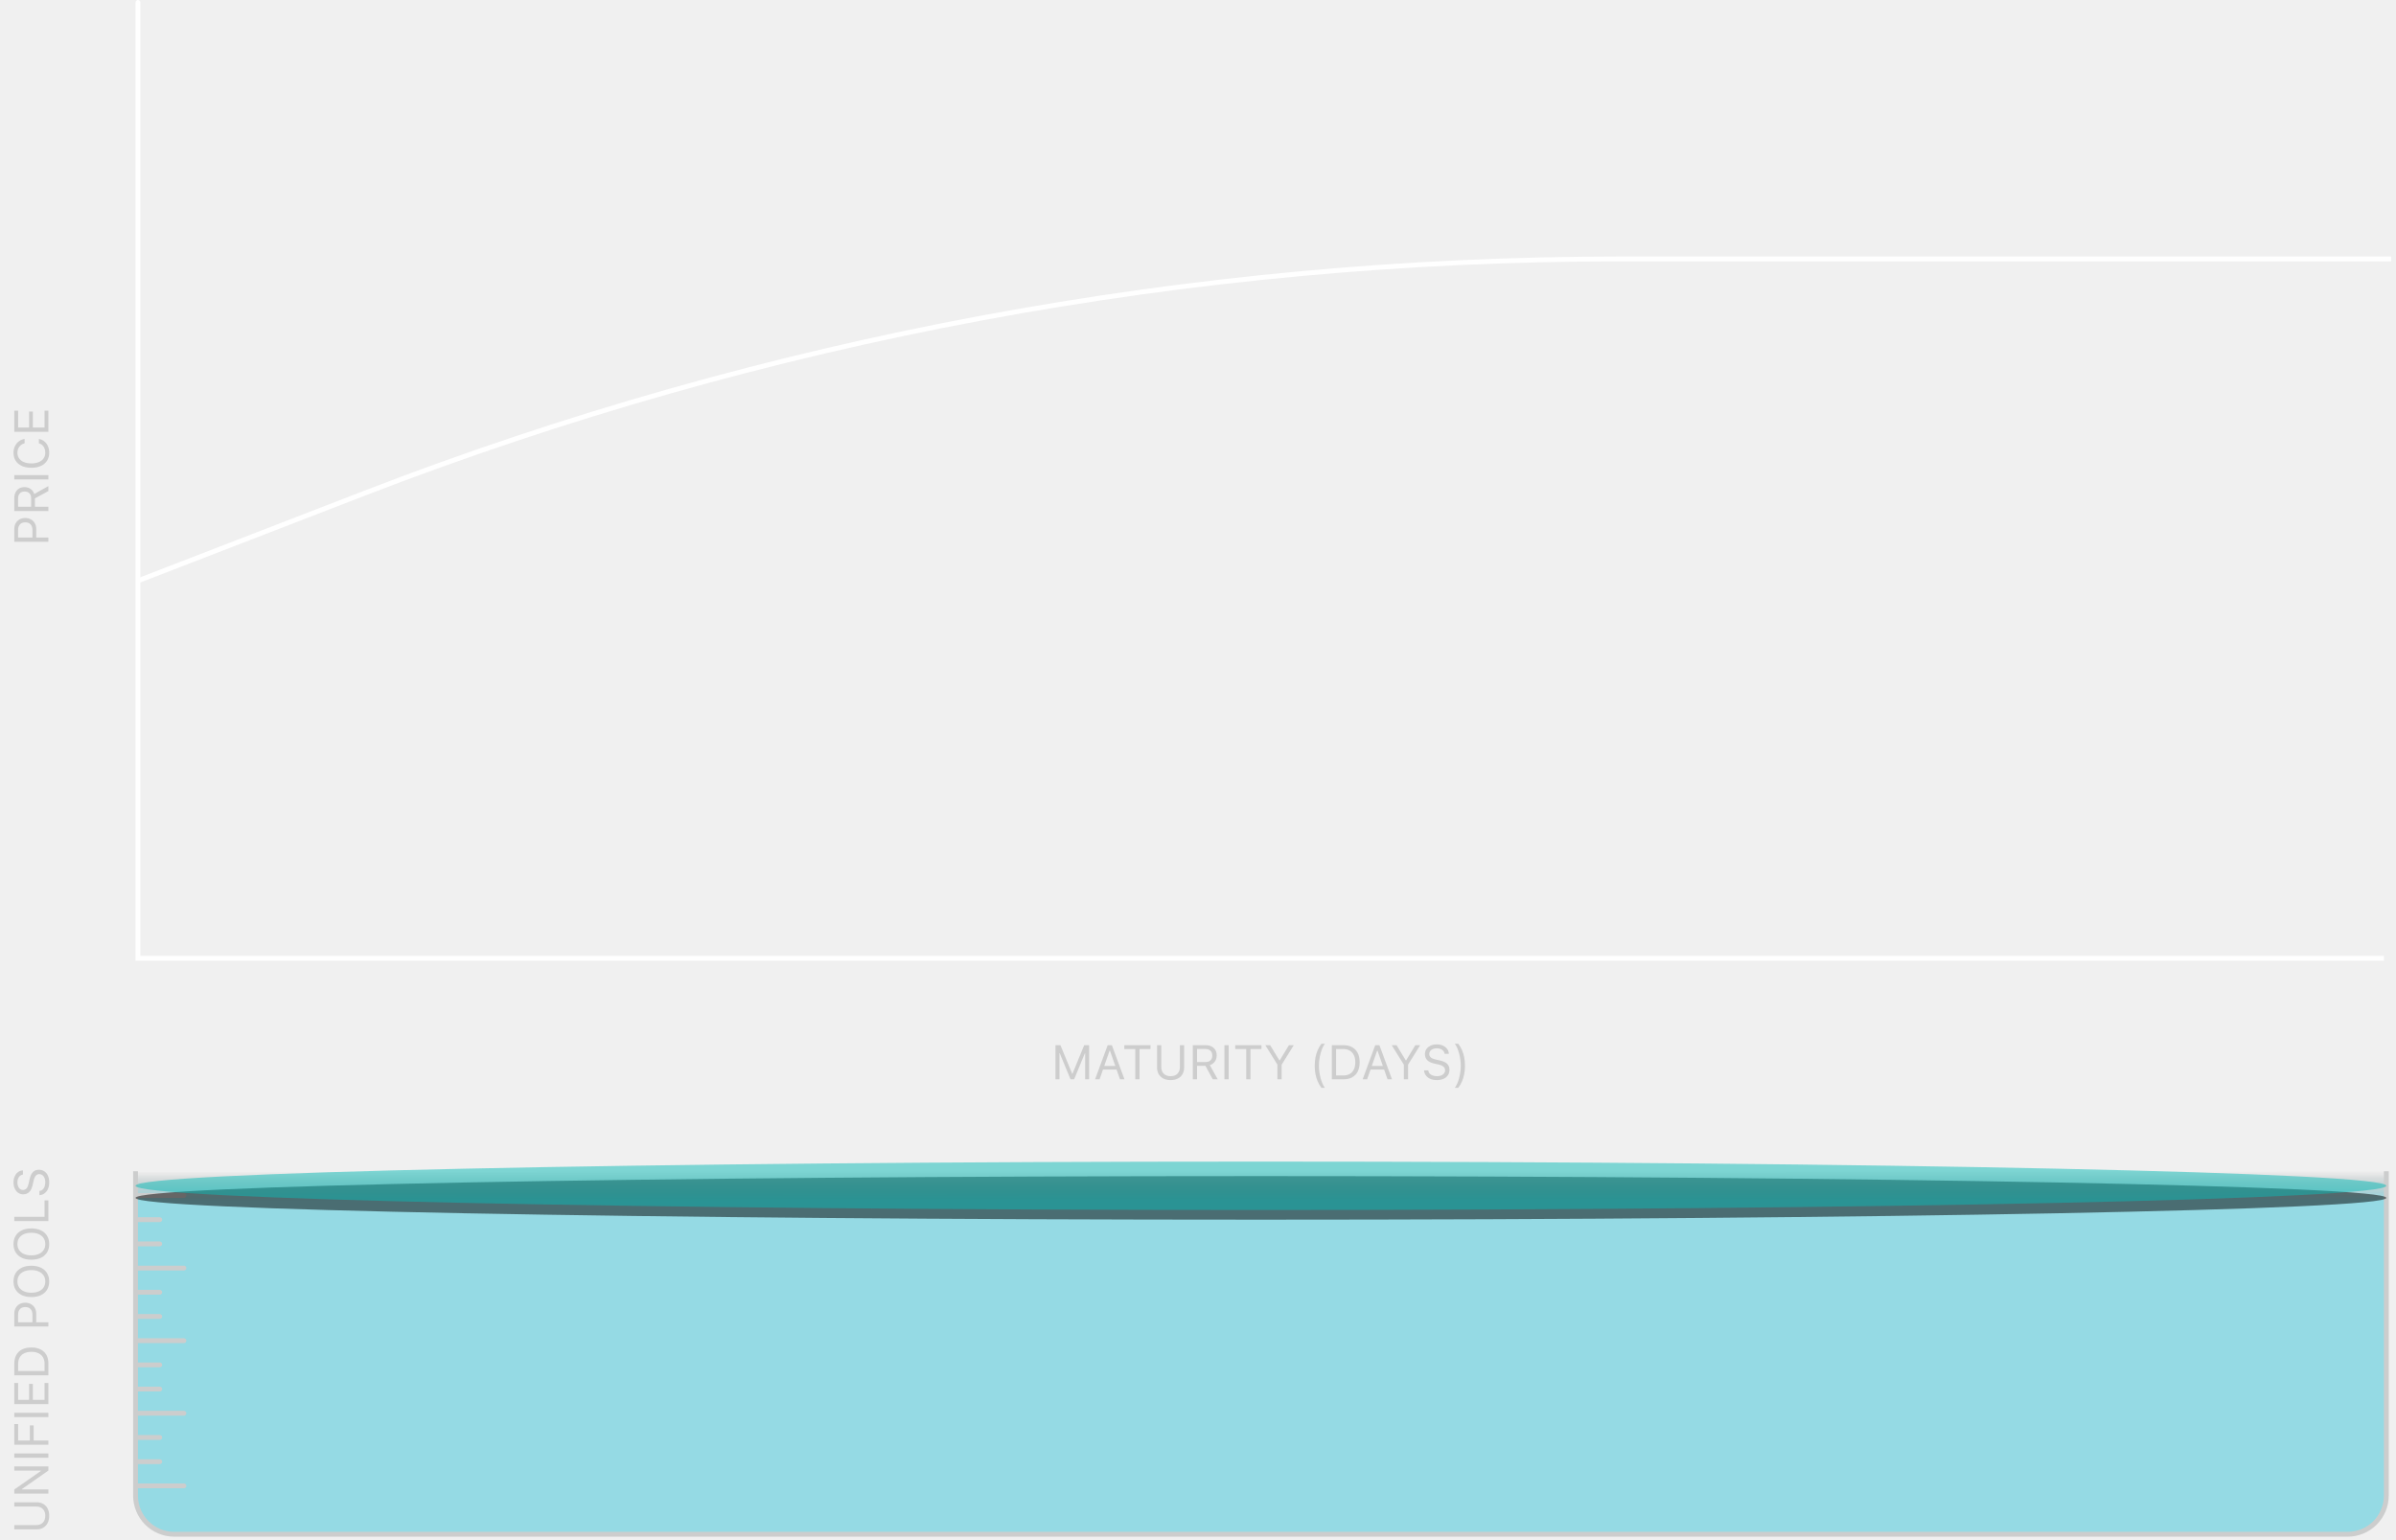
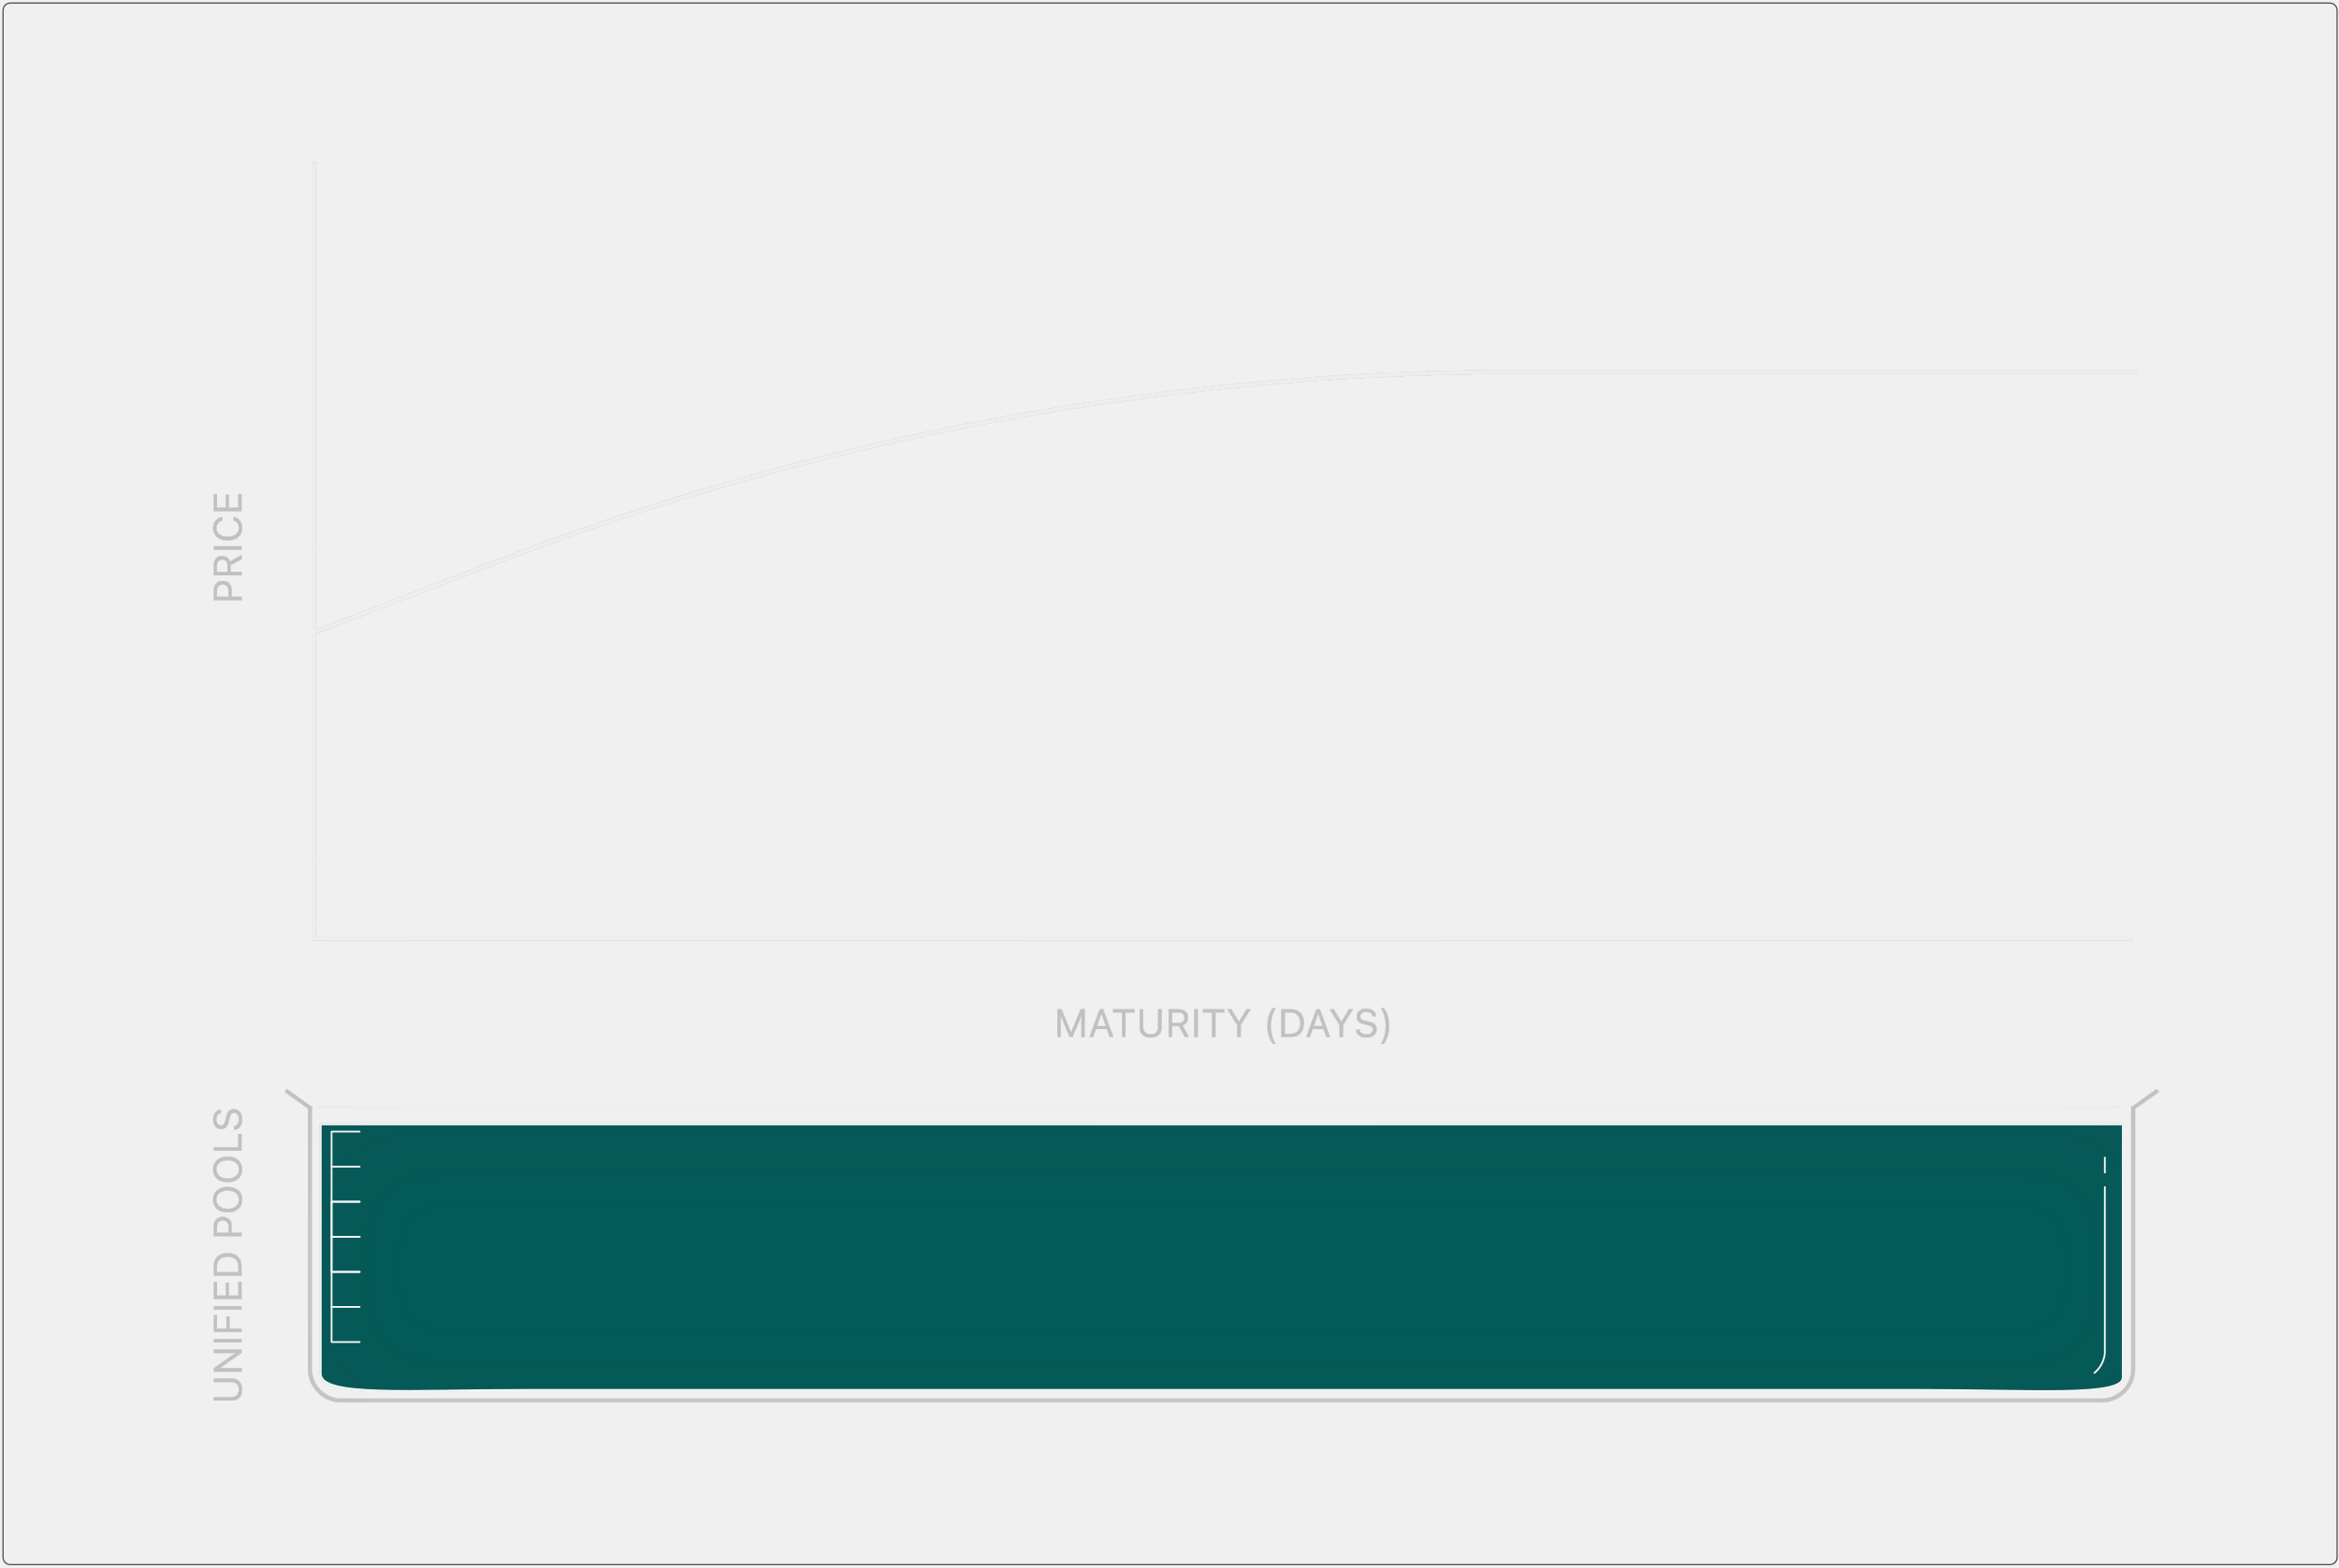
- <svg xmlns="http://www.w3.org/2000/svg" width="495" height="318" viewBox="0 0 495 318" fill="none">
-   <path fill-rule="evenodd" clip-rule="evenodd" d="M29 0.5C29 0.224 28.776 0 28.5 0C28.224 0 28 0.224 28 0.5V197.5V198.5H29H492H492.5V197.5H492H29V0.5Z" fill="white" />
-   <path d="M7.485 111.503H6.704V109.511C6.704 109.006 6.574 108.616 6.313 108.339C6.05 108.062 5.687 107.924 5.225 107.924H5.215C4.749 107.924 4.386 108.062 4.126 108.339C3.866 108.616 3.735 109.006 3.735 109.511V111.503H2.954L2.954 109.286C2.954 108.843 3.049 108.453 3.237 108.114C3.426 107.776 3.69 107.51 4.028 107.318C4.367 107.123 4.759 107.025 5.205 107.025H5.215C5.661 107.025 6.055 107.123 6.396 107.318C6.738 107.51 7.005 107.776 7.197 108.114C7.389 108.453 7.485 108.843 7.485 109.286V111.503ZM10 111.942H2.954V111.063H10V111.942ZM10 105.585H2.954V102.895C2.954 102.442 3.042 102.048 3.218 101.713C3.39 101.374 3.633 101.112 3.945 100.927C4.258 100.741 4.626 100.648 5.049 100.648H5.059C5.547 100.648 5.97 100.774 6.328 101.024C6.686 101.275 6.935 101.622 7.075 102.064L10 100.434V101.464L7.212 102.973C7.212 102.979 7.212 102.987 7.212 102.997C7.212 103.007 7.212 103.015 7.212 103.021V104.706H10V105.585ZM6.431 104.706V102.973C6.431 102.52 6.315 102.172 6.084 101.928C5.85 101.68 5.518 101.557 5.088 101.557H5.078C4.658 101.557 4.329 101.685 4.092 101.942C3.854 102.2 3.735 102.556 3.735 103.012V104.706H6.431ZM10 99.052H2.954V98.173H10L10 99.052ZM10.166 93.539C10.166 94.177 10.016 94.729 9.717 95.194C9.417 95.66 8.993 96.019 8.442 96.273C7.892 96.524 7.24 96.649 6.484 96.649H6.475C5.716 96.649 5.062 96.524 4.512 96.273C3.962 96.019 3.537 95.662 3.237 95.199C2.938 94.734 2.788 94.182 2.788 93.544C2.788 93.049 2.886 92.6 3.081 92.196C3.273 91.789 3.542 91.454 3.887 91.19C4.229 90.927 4.624 90.761 5.073 90.692L5.083 90.697L5.083 91.581L5.073 91.586C4.771 91.664 4.51 91.796 4.292 91.981C4.071 92.167 3.9 92.393 3.779 92.66C3.659 92.924 3.599 93.218 3.599 93.544C3.599 93.993 3.716 94.384 3.95 94.716C4.185 95.045 4.517 95.299 4.946 95.478C5.376 95.657 5.885 95.746 6.475 95.746H6.484C7.07 95.746 7.578 95.657 8.008 95.478C8.438 95.299 8.77 95.045 9.004 94.716C9.238 94.384 9.355 93.992 9.355 93.539C9.355 93.21 9.303 92.912 9.199 92.645C9.092 92.379 8.94 92.154 8.745 91.972C8.547 91.789 8.312 91.662 8.042 91.591L8.032 91.581V90.692H8.042C8.472 90.77 8.846 90.94 9.165 91.2C9.481 91.461 9.727 91.791 9.902 92.191C10.078 92.588 10.166 93.038 10.166 93.539ZM10 89.218H2.954L2.954 84.853H3.745L3.745 88.339H6.006V85.033H6.787V88.339H9.209V84.853H10V89.218Z" fill="#CDCDCD" />
-   <path d="M218.063 223V215.954H219.084L221.496 221.833H221.574L223.986 215.954H225.007V223H224.187V217.619H223.757L224.743 216.149L221.906 223H221.164L218.332 216.149L219.313 217.619H218.884V223H218.063ZM226.242 223L228.84 215.954H229.514V217.092H229.235L227.165 223H226.242ZM227.419 220.983L227.692 220.236H230.876L231.149 220.983H227.419ZM231.384 223L229.313 217.092V215.954H229.709L232.307 223H231.384ZM234.543 223V216.745H232.272V215.954H237.692V216.745H235.422V223H234.543ZM241.843 223.166C241.26 223.166 240.759 223.057 240.339 222.839C239.922 222.621 239.602 222.318 239.377 221.931C239.152 221.54 239.04 221.089 239.04 220.578V215.954H239.919V220.52C239.919 221.06 240.087 221.501 240.422 221.843C240.76 222.185 241.234 222.355 241.843 222.355C242.455 222.355 242.927 222.185 243.259 221.843C243.591 221.501 243.757 221.06 243.757 220.52V215.954H244.636V220.578C244.636 221.089 244.523 221.54 244.299 221.931C244.077 222.318 243.758 222.621 243.342 222.839C242.925 223.057 242.425 223.166 241.843 223.166ZM246.423 223V215.954H249.113C249.566 215.954 249.96 216.042 250.295 216.218C250.633 216.39 250.896 216.633 251.081 216.945C251.267 217.258 251.359 217.626 251.359 218.049V218.059C251.359 218.547 251.234 218.97 250.983 219.328C250.733 219.686 250.386 219.935 249.943 220.075L251.574 223H250.544L249.035 220.212C249.029 220.212 249.021 220.212 249.011 220.212C249.001 220.212 248.993 220.212 248.986 220.212H247.302V223H246.423ZM247.302 219.431H249.035C249.488 219.431 249.836 219.315 250.08 219.084C250.327 218.85 250.451 218.518 250.451 218.088V218.078C250.451 217.658 250.323 217.329 250.065 217.092C249.808 216.854 249.452 216.735 248.996 216.735H247.302V219.431ZM252.956 223V215.954H253.835V223H252.956ZM257.463 223V216.745H255.192V215.954H260.612V216.745H258.342V223H257.463ZM263.908 223V219.968L261.408 215.954H262.409L264.309 219.084H264.387L266.286 215.954H267.287L264.787 219.968V223H263.908ZM273.005 224.758C272.689 224.338 272.429 223.892 272.224 223.42C272.019 222.948 271.866 222.445 271.765 221.911C271.667 221.377 271.618 220.808 271.618 220.202C271.618 219.597 271.667 219.029 271.765 218.498C271.862 217.964 272.014 217.461 272.219 216.989C272.424 216.514 272.686 216.066 273.005 215.646H273.718C273.542 215.871 273.378 216.154 273.225 216.496C273.075 216.838 272.945 217.215 272.834 217.629C272.723 218.039 272.637 218.465 272.575 218.908C272.513 219.348 272.482 219.779 272.482 220.202C272.482 220.629 272.513 221.063 272.575 221.506C272.637 221.945 272.723 222.372 272.834 222.785C272.945 223.195 273.075 223.57 273.225 223.908C273.378 224.25 273.542 224.533 273.718 224.758H273.005ZM275.153 223V215.954H277.57C278.267 215.954 278.863 216.094 279.357 216.374C279.855 216.651 280.236 217.051 280.5 217.575C280.764 218.099 280.896 218.731 280.896 219.47V219.479C280.896 220.218 280.764 220.852 280.5 221.379C280.236 221.903 279.857 222.305 279.362 222.585C278.868 222.862 278.27 223 277.57 223H275.153ZM276.032 222.209H277.512C278.036 222.209 278.483 222.102 278.854 221.887C279.226 221.672 279.509 221.361 279.704 220.954C279.899 220.547 279.997 220.059 279.997 219.489V219.479C279.997 218.907 279.898 218.417 279.699 218.01C279.504 217.6 279.221 217.287 278.85 217.072C278.479 216.854 278.033 216.745 277.512 216.745H276.032V222.209ZM281.516 223L284.113 215.954H284.787V217.092H284.509L282.438 223H281.516ZM282.692 220.983L282.966 220.236H286.149L286.423 220.983H282.692ZM286.657 223L284.587 217.092V215.954H284.982L287.58 223H286.657ZM290.021 223V219.968L287.521 215.954H288.522L290.422 219.084H290.5L292.399 215.954H293.4L290.9 219.968V223H290.021ZM296.848 223.166C296.333 223.166 295.884 223.083 295.5 222.917C295.119 222.748 294.816 222.517 294.592 222.224C294.37 221.927 294.242 221.589 294.206 221.208L294.201 221.154H295.08L295.085 221.208C295.108 221.442 295.197 221.646 295.354 221.818C295.513 221.988 295.725 222.119 295.988 222.214C296.255 222.308 296.558 222.355 296.896 222.355C297.215 222.355 297.499 222.305 297.746 222.204C297.997 222.1 298.194 221.957 298.337 221.774C298.48 221.592 298.552 221.382 298.552 221.145V221.14C298.552 220.847 298.444 220.601 298.229 220.402C298.015 220.201 297.665 220.046 297.18 219.938L296.398 219.768C295.692 219.611 295.178 219.37 294.855 219.045C294.536 218.716 294.377 218.296 294.377 217.785V217.78C294.38 217.39 294.486 217.045 294.694 216.745C294.906 216.446 295.197 216.211 295.568 216.042C295.943 215.873 296.372 215.788 296.857 215.788C297.326 215.788 297.741 215.873 298.103 216.042C298.464 216.208 298.75 216.433 298.962 216.716C299.177 216.999 299.296 217.316 299.318 217.668L299.323 217.736H298.444L298.435 217.673C298.402 217.465 298.317 217.281 298.181 217.121C298.044 216.958 297.862 216.83 297.634 216.735C297.406 216.641 297.139 216.595 296.833 216.599C296.54 216.599 296.276 216.644 296.042 216.735C295.808 216.826 295.62 216.958 295.48 217.131C295.344 217.3 295.275 217.508 295.275 217.756V217.761C295.275 218.041 295.38 218.277 295.588 218.469C295.796 218.661 296.14 218.809 296.618 218.913L297.399 219.089C298.135 219.252 298.661 219.488 298.977 219.797C299.292 220.106 299.45 220.515 299.45 221.022V221.027C299.45 221.467 299.343 221.846 299.128 222.165C298.913 222.484 298.61 222.731 298.22 222.907C297.829 223.08 297.372 223.166 296.848 223.166ZM301.267 224.758H300.554C300.729 224.533 300.892 224.25 301.042 223.908C301.195 223.57 301.327 223.195 301.438 222.785C301.548 222.372 301.634 221.945 301.696 221.506C301.758 221.063 301.789 220.629 301.789 220.202C301.789 219.779 301.758 219.348 301.696 218.908C301.634 218.465 301.548 218.039 301.438 217.629C301.327 217.215 301.195 216.838 301.042 216.496C300.892 216.154 300.729 215.871 300.554 215.646H301.267C301.586 216.066 301.848 216.514 302.053 216.989C302.258 217.461 302.409 217.964 302.507 218.498C302.604 219.029 302.653 219.597 302.653 220.202C302.653 220.808 302.603 221.377 302.502 221.911C302.404 222.445 302.253 222.948 302.048 223.42C301.846 223.892 301.586 224.338 301.267 224.758Z" fill="#CDCDCD" />
-   <path d="M28.496 120L75.194 101.945C158.014 69.924 246.042 53.499 334.836 53.499L494 53.499" stroke="white" />
-   <path d="M10.166 313.185C10.166 313.767 10.057 314.269 9.839 314.688C9.621 315.105 9.318 315.426 8.931 315.65C8.54 315.875 8.089 315.987 7.578 315.987H2.954V315.108H7.52C8.06 315.108 8.501 314.941 8.843 314.605C9.185 314.267 9.355 313.793 9.355 313.185C9.355 312.573 9.185 312.101 8.843 311.769C8.501 311.437 8.06 311.271 7.52 311.271H2.954V310.392H7.578C8.089 310.392 8.54 310.504 8.931 310.729C9.318 310.95 9.621 311.269 9.839 311.686C10.057 312.102 10.166 312.602 10.166 313.185ZM10 308.604H2.954V307.75L8.745 303.712L8.438 304.298V303.849H2.954V302.979H10V303.834L4.229 307.872L4.536 307.286V307.735H10V308.604ZM10 301.183H2.954V300.304H10V301.183ZM10 298.507H2.954V294.229H3.745V297.628H6.167L6.167 294.508H6.948L6.948 297.628H10V298.507ZM10 292.784H2.954V291.905H10V292.784ZM10 290.108H2.954V285.743H3.745V289.229H6.006V285.924H6.787V289.229H9.209V285.743H10V290.108ZM10 284.151H2.954V281.734C2.954 281.038 3.094 280.442 3.374 279.947C3.651 279.449 4.051 279.068 4.575 278.805C5.099 278.541 5.731 278.409 6.47 278.409H6.479C7.218 278.409 7.852 278.541 8.379 278.805C8.903 279.068 9.305 279.448 9.585 279.942C9.862 280.437 10 281.035 10 281.734V284.151ZM9.209 283.272V281.793C9.209 281.269 9.102 280.821 8.887 280.45C8.672 280.079 8.361 279.796 7.954 279.601C7.547 279.405 7.059 279.308 6.489 279.308H6.479C5.907 279.308 5.417 279.407 5.01 279.605C4.6 279.801 4.287 280.084 4.072 280.455C3.854 280.826 3.745 281.272 3.745 281.793V283.272H9.209ZM7.485 273.634H6.704V271.642C6.704 271.137 6.574 270.746 6.313 270.47C6.05 270.193 5.687 270.055 5.225 270.055H5.215C4.749 270.055 4.386 270.193 4.126 270.47C3.866 270.746 3.735 271.137 3.735 271.642V273.634H2.954V271.417C2.954 270.974 3.049 270.584 3.237 270.245C3.426 269.907 3.69 269.641 4.028 269.449C4.367 269.254 4.759 269.156 5.205 269.156H5.215C5.661 269.156 6.055 269.254 6.396 269.449C6.738 269.641 7.005 269.907 7.197 270.245C7.389 270.584 7.485 270.974 7.485 271.417V273.634ZM10 274.073H2.954V273.194H10L10 274.073ZM10.166 264.757C10.166 265.431 10.016 266.008 9.717 266.49C9.414 266.972 8.986 267.343 8.433 267.604C7.879 267.861 7.228 267.989 6.479 267.989H6.47C5.715 267.989 5.062 267.859 4.512 267.599C3.962 267.335 3.537 266.962 3.237 266.48C2.938 265.995 2.788 265.421 2.788 264.757C2.788 264.09 2.938 263.515 3.237 263.033C3.537 262.548 3.963 262.175 4.517 261.915C5.067 261.655 5.718 261.524 6.47 261.524H6.479C7.228 261.524 7.879 261.655 8.433 261.915C8.983 262.172 9.409 262.543 9.712 263.028C10.015 263.51 10.166 264.086 10.166 264.757ZM9.355 264.757C9.355 264.275 9.237 263.86 8.999 263.512C8.761 263.163 8.428 262.895 7.998 262.706C7.565 262.517 7.059 262.423 6.479 262.423H6.47C5.884 262.423 5.376 262.517 4.946 262.706C4.517 262.895 4.185 263.163 3.95 263.512C3.716 263.86 3.599 264.275 3.599 264.757C3.599 265.235 3.716 265.649 3.95 265.997C4.185 266.345 4.517 266.616 4.946 266.808C5.376 266.996 5.884 267.091 6.47 267.091H6.479C7.059 267.091 7.565 266.998 7.998 266.812C8.428 266.627 8.761 266.36 8.999 266.012C9.237 265.663 9.355 265.245 9.355 264.757ZM10.166 257.042C10.166 257.716 10.016 258.294 9.717 258.775C9.414 259.257 8.986 259.628 8.433 259.889C7.879 260.146 7.228 260.274 6.479 260.274H6.47C5.715 260.274 5.062 260.144 4.512 259.884C3.962 259.62 3.537 259.247 3.237 258.766C2.938 258.281 2.788 257.706 2.788 257.042C2.788 256.375 2.938 255.8 3.237 255.318C3.537 254.833 3.963 254.461 4.517 254.2C5.067 253.94 5.718 253.81 6.47 253.81H6.479C7.228 253.81 7.879 253.94 8.433 254.2C8.983 254.457 9.409 254.828 9.712 255.313C10.015 255.795 10.166 256.371 10.166 257.042ZM9.355 257.042C9.355 256.56 9.237 256.145 8.999 255.797C8.761 255.449 8.428 255.18 7.998 254.991C7.565 254.802 7.059 254.708 6.479 254.708H6.47C5.884 254.708 5.376 254.802 4.946 254.991C4.517 255.18 4.185 255.449 3.95 255.797C3.716 256.145 3.599 256.56 3.599 257.042C3.599 257.521 3.716 257.934 3.95 258.282C4.185 258.631 4.517 258.901 4.946 259.093C5.376 259.282 5.884 259.376 6.47 259.376H6.479C7.059 259.376 7.565 259.283 7.998 259.098C8.428 258.912 8.761 258.645 8.999 258.297C9.237 257.949 9.355 257.53 9.355 257.042ZM10 252.286H2.954V251.407H9.209V248.009H10V252.286ZM10.166 244.293C10.166 244.807 10.083 245.257 9.917 245.641C9.748 246.021 9.517 246.324 9.224 246.549C8.927 246.77 8.589 246.899 8.208 246.935L8.154 246.939V246.061L8.208 246.056C8.442 246.033 8.646 245.943 8.818 245.787C8.988 245.628 9.119 245.416 9.214 245.152C9.308 244.885 9.355 244.583 9.355 244.244C9.355 243.925 9.305 243.642 9.204 243.395C9.1 243.144 8.957 242.947 8.774 242.804C8.592 242.66 8.382 242.589 8.145 242.589H8.14C7.847 242.589 7.601 242.696 7.402 242.911C7.201 243.126 7.046 243.476 6.938 243.961L6.768 244.742C6.611 245.449 6.37 245.963 6.045 246.285C5.716 246.604 5.296 246.764 4.785 246.764H4.78C4.39 246.76 4.045 246.655 3.745 246.446C3.446 246.235 3.211 245.943 3.042 245.572C2.873 245.198 2.788 244.768 2.788 244.283C2.788 243.814 2.873 243.399 3.042 243.038C3.208 242.677 3.433 242.39 3.716 242.179C3.999 241.964 4.316 241.845 4.668 241.822L4.736 241.817V242.696L4.673 242.706C4.465 242.739 4.281 242.823 4.121 242.96C3.958 243.097 3.83 243.279 3.735 243.507C3.641 243.735 3.595 244.002 3.599 244.308C3.599 244.601 3.644 244.864 3.735 245.099C3.826 245.333 3.958 245.52 4.131 245.66C4.3 245.797 4.508 245.865 4.756 245.865H4.761C5.041 245.865 5.277 245.761 5.469 245.553C5.661 245.344 5.809 245.001 5.913 244.522L6.089 243.741C6.252 243.006 6.488 242.48 6.797 242.164C7.106 241.848 7.515 241.69 8.022 241.69H8.027C8.467 241.69 8.846 241.798 9.165 242.013C9.484 242.228 9.731 242.53 9.907 242.921C10.08 243.312 10.166 243.769 10.166 244.293Z" fill="#CDCDCD" />
-   <g clip-path="url(#clip0_659_4638)">
-     <path d="M28 242H493V301C493 308.542 493 312.314 490.657 314.657C488.314 317 484.542 317 477 317H44C36.458 317 32.686 317 30.343 314.657C28 312.314 28 308.542 28 301V242Z" fill="url(#paint0_linear_659_4638)" />
-     <path d="M28 306.5H27.5V307.5H28V306.5ZM38 307.5C38.276 307.5 38.5 307.276 38.5 307C38.5 306.724 38.276 306.5 38 306.5V307.5ZM28 307.5H38V306.5H28V307.5Z" fill="#CCCDCD" />
-     <path d="M28 301.5H27.5V302.5H28V301.5ZM33 302.5C33.276 302.5 33.5 302.276 33.5 302C33.5 301.724 33.276 301.5 33 301.5V302.5ZM28 302.5H33V301.5H28V302.5Z" fill="#CCCDCD" />
-     <path d="M28 286.5H27.5V287.5H28V286.5ZM33 287.5C33.276 287.5 33.5 287.276 33.5 287C33.5 286.724 33.276 286.5 33 286.5V287.5ZM28 287.5H33V286.5H28V287.5Z" fill="#CCCDCD" />
-     <path d="M28 271.5H27.5V272.5H28V271.5ZM33 272.5C33.276 272.5 33.5 272.276 33.5 272C33.5 271.724 33.276 271.5 33 271.5V272.5ZM28 272.5H33V271.5H28V272.5Z" fill="#CCCDCD" />
-     <path d="M28 256.5H27.5V257.5H28V256.5ZM33 257.5C33.276 257.5 33.5 257.276 33.5 257C33.5 256.724 33.276 256.5 33 256.5V257.5ZM28 257.5H33V256.5H28V257.5Z" fill="#CCCDCD" />
-     <path d="M28 296.5H27.5V297.5H28V296.5ZM33 297.5C33.276 297.5 33.5 297.276 33.5 297C33.5 296.724 33.276 296.5 33 296.5V297.5ZM28 297.5H33V296.5H28V297.5Z" fill="#CCCDCD" />
-     <path d="M28 281.5H27.5V282.5H28V281.5ZM33 282.5C33.276 282.5 33.5 282.276 33.5 282C33.5 281.724 33.276 281.5 33 281.5V282.5ZM28 282.5H33V281.5H28V282.5Z" fill="#CCCDCD" />
-     <path d="M28 266.5H27.5V267.5H28V266.5ZM33 267.5C33.276 267.5 33.5 267.276 33.5 267C33.5 266.724 33.276 266.5 33 266.5V267.5ZM28 267.5H33V266.5H28V267.5Z" fill="#CCCDCD" />
-     <path d="M28 251.5H27.5V252.5H28V251.5ZM33 252.5C33.276 252.5 33.5 252.276 33.5 252C33.5 251.724 33.276 251.5 33 251.5V252.5ZM28 252.5H33V251.5H28V252.5Z" fill="#CCCDCD" />
-     <path d="M28 291.5H27.5V292.5H28V291.5ZM38 292.5C38.276 292.5 38.5 292.276 38.5 292C38.5 291.724 38.276 291.5 38 291.5V292.5ZM28 292.5H38V291.5H28V292.5Z" fill="#CCCDCD" />
-     <path d="M28 276.5H27.5V277.5H28V276.5ZM38 277.5C38.276 277.5 38.5 277.276 38.5 277C38.5 276.724 38.276 276.5 38 276.5V277.5ZM28 277.5H38V276.5H28V277.5Z" fill="#CCCDCD" />
-     <path d="M28 261.5H27.5V262.5H28V261.5ZM38 262.5C38.276 262.5 38.5 262.276 38.5 262C38.5 261.724 38.276 261.5 38 261.5V262.5ZM28 262.5H38V261.5H28V262.5Z" fill="#CCCDCD" />
-     <path d="M28 246.5H27.5V247.5H28V246.5ZM38 247.5C38.276 247.5 38.5 247.276 38.5 247C38.5 246.724 38.276 246.5 38 246.5V247.5ZM28 247.5H38V246.5H28V247.5Z" fill="#CCCDCD" />
+ <svg xmlns="http://www.w3.org/2000/svg" width="649" height="435" viewBox="0 0 649 435" fill="none">
+   <g filter="url(#filter0_bi_1110_1520)">
+     <rect x="0.85" y="0.85" width="647.624" height="433.3" rx="2.012" stroke="#464646" stroke-width="0.3" />
+     <path fill-rule="evenodd" clip-rule="evenodd" d="M87.549 45.544C87.549 45.243 87.305 45 87.005 45C86.704 45 86.461 45.243 86.461 45.544V259.868V260.956H87.549H591.265H591.809V259.868H591.265H87.549V45.544Z" fill="white" />
+     <path d="M64.264 166.084H63.414V163.917C63.414 163.368 63.273 162.943 62.989 162.642C62.702 162.341 62.308 162.19 61.805 162.19H61.794C61.288 162.19 60.893 162.341 60.609 162.642C60.326 162.943 60.184 163.368 60.184 163.917V166.084H59.334V163.672C59.334 163.191 59.437 162.766 59.643 162.397C59.848 162.029 60.135 161.74 60.503 161.531C60.871 161.319 61.298 161.213 61.783 161.213H61.794C62.279 161.213 62.708 161.319 63.08 161.531C63.451 161.74 63.742 162.029 63.951 162.397C64.16 162.766 64.264 163.191 64.264 163.672V166.084ZM67 166.562H59.334V165.606H67V166.562ZM67 159.646H59.334V156.718C59.334 156.226 59.43 155.798 59.621 155.433C59.809 155.065 60.073 154.78 60.413 154.578C60.753 154.376 61.153 154.275 61.613 154.275H61.624C62.155 154.275 62.616 154.411 63.005 154.684C63.395 154.957 63.666 155.334 63.818 155.815L67 154.041V155.162L63.967 156.803C63.967 156.811 63.967 156.819 63.967 156.83C63.967 156.841 63.967 156.85 63.967 156.857V158.689H67V159.646ZM63.117 158.689V156.803C63.117 156.311 62.991 155.932 62.74 155.667C62.485 155.398 62.123 155.263 61.656 155.263H61.645C61.188 155.263 60.831 155.403 60.572 155.683C60.314 155.962 60.184 156.35 60.184 156.846V158.689H63.117ZM67 152.538H59.334V151.582H67V152.538ZM67.181 146.54C67.181 147.234 67.018 147.835 66.692 148.341C66.366 148.848 65.904 149.239 65.305 149.515C64.707 149.788 63.997 149.924 63.175 149.924H63.165C62.339 149.924 61.628 149.788 61.029 149.515C60.431 149.239 59.968 148.849 59.643 148.346C59.317 147.84 59.154 147.24 59.154 146.546C59.154 146.007 59.26 145.519 59.473 145.079C59.682 144.637 59.974 144.272 60.349 143.985C60.721 143.698 61.151 143.518 61.64 143.443L61.651 143.449V144.41L61.64 144.415C61.311 144.5 61.027 144.644 60.79 144.846C60.549 145.048 60.363 145.294 60.232 145.584C60.101 145.871 60.036 146.191 60.036 146.546C60.036 147.034 60.163 147.459 60.418 147.821C60.673 148.178 61.034 148.454 61.502 148.649C61.969 148.844 62.524 148.941 63.165 148.941H63.175C63.813 148.941 64.365 148.844 64.833 148.649C65.3 148.454 65.661 148.178 65.916 147.821C66.171 147.459 66.299 147.033 66.299 146.54C66.299 146.183 66.242 145.859 66.129 145.568C66.012 145.278 65.847 145.033 65.635 144.835C65.419 144.637 65.164 144.499 64.87 144.421L64.859 144.41V143.443H64.87C65.337 143.528 65.745 143.712 66.092 143.996C66.435 144.279 66.703 144.639 66.894 145.074C67.085 145.506 67.181 145.995 67.181 146.54ZM67 141.839H59.334V137.09H60.195V140.883H62.655V137.286H63.505V140.883H66.139V137.09H67V141.839Z" fill="#CDCDCD" />
+     <path d="M293.414 287.73V280.065H294.524L297.148 286.461H297.233L299.857 280.065H300.968V287.73H300.075V281.876H299.608L300.681 280.277L297.594 287.73H296.787L293.706 280.277L294.774 281.876H294.306V287.73H293.414ZM302.312 287.73L305.138 280.065H305.871V281.303H305.568L303.316 287.73H302.312ZM303.592 285.537L303.889 284.724H307.353L307.65 285.537H303.592ZM307.905 287.73L305.653 281.303V280.065H306.083L308.909 287.73H307.905ZM311.342 287.73V280.926H308.872V280.065H314.769V280.926H312.299V287.73H311.342ZM319.284 287.911C318.65 287.911 318.105 287.792 317.648 287.555C317.195 287.318 316.846 286.989 316.601 286.567C316.357 286.142 316.235 285.652 316.235 285.096V280.065H317.191V285.032C317.191 285.62 317.373 286.1 317.738 286.471C318.107 286.843 318.622 287.029 319.284 287.029C319.95 287.029 320.463 286.843 320.825 286.471C321.186 286.1 321.366 285.62 321.366 285.032V280.065H322.323V285.096C322.323 285.652 322.2 286.142 321.956 286.567C321.715 286.989 321.368 287.318 320.915 287.555C320.462 287.792 319.918 287.911 319.284 287.911ZM324.267 287.73V280.065H327.194C327.686 280.065 328.115 280.161 328.48 280.352C328.848 280.54 329.133 280.803 329.335 281.143C329.537 281.483 329.638 281.884 329.638 282.344V282.355C329.638 282.886 329.501 283.346 329.229 283.736C328.956 284.125 328.579 284.396 328.097 284.548L329.871 287.73H328.75L327.109 284.697C327.102 284.697 327.093 284.697 327.082 284.697C327.072 284.697 327.063 284.697 327.056 284.697H325.223V287.73H324.267ZM325.223 283.847H327.109C327.601 283.847 327.98 283.722 328.246 283.47C328.515 283.215 328.65 282.854 328.65 282.386V282.376C328.65 281.919 328.51 281.561 328.23 281.303C327.95 281.044 327.562 280.915 327.066 280.915H325.223V283.847ZM331.375 287.73V280.065H332.331V287.73H331.375ZM336.278 287.73V280.926H333.808V280.065H339.704V280.926H337.234V287.73H336.278ZM343.29 287.73V284.432L340.57 280.065H341.659L343.726 283.47H343.811L345.877 280.065H346.966L344.246 284.432V287.73H343.29ZM353.187 289.643C352.843 289.186 352.56 288.701 352.337 288.187C352.114 287.674 351.947 287.127 351.837 286.546C351.731 285.965 351.678 285.345 351.678 284.687C351.678 284.028 351.731 283.41 351.837 282.833C351.944 282.252 352.108 281.705 352.331 281.191C352.554 280.674 352.84 280.187 353.187 279.73H353.962C353.771 279.975 353.592 280.283 353.426 280.655C353.263 281.026 353.121 281.437 353.001 281.887C352.88 282.333 352.786 282.797 352.719 283.279C352.652 283.757 352.618 284.226 352.618 284.687C352.618 285.151 352.652 285.623 352.719 286.105C352.786 286.583 352.88 287.047 353.001 287.497C353.121 287.943 353.263 288.35 353.426 288.719C353.592 289.09 353.771 289.399 353.962 289.643H353.187ZM355.524 287.73V280.065H358.154C358.911 280.065 359.559 280.217 360.098 280.522C360.64 280.823 361.054 281.258 361.341 281.829C361.628 282.399 361.771 283.086 361.771 283.89V283.9C361.771 284.704 361.628 285.393 361.341 285.967C361.054 286.537 360.641 286.974 360.103 287.279C359.565 287.58 358.915 287.73 358.154 287.73H355.524ZM356.48 286.87H358.09C358.66 286.87 359.147 286.753 359.551 286.519C359.954 286.286 360.262 285.947 360.475 285.505C360.687 285.062 360.794 284.531 360.794 283.911V283.9C360.794 283.277 360.686 282.744 360.47 282.301C360.257 281.855 359.949 281.515 359.545 281.281C359.142 281.044 358.656 280.926 358.09 280.926H356.48V286.87ZM362.446 287.73L365.272 280.065H366.005V281.303H365.702L363.45 287.73H362.446ZM363.726 285.537L364.023 284.724H367.487L367.785 285.537H363.726ZM368.04 287.73L365.787 281.303V280.065H366.217L369.044 287.73H368.04ZM371.7 287.73V284.432L368.98 280.065H370.069L372.135 283.47H372.22L374.287 280.065H375.376L372.656 284.432V287.73H371.7ZM379.126 287.911C378.567 287.911 378.078 287.821 377.66 287.64C377.246 287.456 376.916 287.205 376.672 286.886C376.431 286.564 376.291 286.195 376.252 285.781L376.247 285.722H377.203L377.208 285.781C377.233 286.036 377.331 286.257 377.501 286.445C377.674 286.629 377.904 286.773 378.191 286.875C378.482 286.978 378.811 287.029 379.179 287.029C379.526 287.029 379.834 286.974 380.104 286.865C380.376 286.751 380.59 286.595 380.746 286.397C380.902 286.199 380.98 285.97 380.98 285.712V285.707C380.98 285.388 380.863 285.12 380.629 284.904C380.396 284.685 380.015 284.517 379.487 284.4L378.637 284.214C377.869 284.044 377.309 283.782 376.959 283.428C376.612 283.07 376.438 282.613 376.438 282.057V282.052C376.442 281.627 376.557 281.251 376.783 280.926C377.014 280.6 377.331 280.345 377.734 280.161C378.142 279.976 378.609 279.884 379.137 279.884C379.647 279.884 380.098 279.976 380.491 280.161C380.884 280.341 381.196 280.586 381.426 280.894C381.66 281.202 381.789 281.547 381.814 281.93L381.819 282.004H380.863L380.853 281.935C380.817 281.708 380.725 281.508 380.576 281.335C380.428 281.157 380.229 281.018 379.981 280.915C379.733 280.812 379.443 280.763 379.11 280.766C378.791 280.766 378.505 280.816 378.25 280.915C377.995 281.014 377.791 281.157 377.639 281.345C377.49 281.529 377.416 281.756 377.416 282.025V282.03C377.416 282.335 377.529 282.592 377.756 282.801C377.982 283.01 378.356 283.171 378.876 283.284L379.726 283.475C380.527 283.652 381.099 283.909 381.442 284.246C381.786 284.582 381.957 285.027 381.957 285.579V285.584C381.957 286.062 381.841 286.475 381.607 286.822C381.373 287.169 381.044 287.438 380.619 287.63C380.194 287.817 379.696 287.911 379.126 287.911ZM383.934 289.643H383.158C383.349 289.399 383.526 289.09 383.689 288.719C383.856 288.35 383.999 287.943 384.12 287.497C384.24 287.047 384.334 286.583 384.401 286.105C384.468 285.623 384.502 285.151 384.502 284.687C384.502 284.226 384.468 283.757 384.401 283.279C384.334 282.797 384.24 282.333 384.12 281.887C383.999 281.437 383.856 281.026 383.689 280.655C383.526 280.283 383.349 279.975 383.158 279.73H383.934C384.281 280.187 384.566 280.674 384.789 281.191C385.012 281.705 385.177 282.252 385.283 282.833C385.389 283.41 385.442 284.028 385.442 284.687C385.442 285.345 385.387 285.965 385.278 286.546C385.171 287.127 385.007 287.674 384.784 288.187C384.564 288.701 384.281 289.186 383.934 289.643Z" fill="#CDCDCD" />
+     <path d="M87.004 175.553L137.809 155.911C227.912 121.074 323.682 103.205 420.284 103.205L593.445 103.205" stroke="white" stroke-width="1.088" />
+     <path d="M67.181 385.568C67.181 386.202 67.062 386.747 66.825 387.204C66.587 387.657 66.258 388.006 65.837 388.25C65.412 388.495 64.921 388.617 64.365 388.617H59.334V387.661H64.301C64.889 387.661 65.369 387.478 65.741 387.114C66.113 386.745 66.299 386.23 66.299 385.568C66.299 384.902 66.113 384.388 65.741 384.027C65.369 383.666 64.889 383.485 64.301 383.485H59.334V382.529H64.365C64.921 382.529 65.412 382.651 65.837 382.896C66.258 383.136 66.587 383.484 66.825 383.937C67.062 384.39 67.181 384.934 67.181 385.568ZM67 380.585H59.334V379.655L65.635 375.262L65.3 375.899V375.411H59.334V374.465H67V375.395L60.721 379.788L61.056 379.151V379.639H67V380.585ZM67 372.51H59.334V371.554H67V372.51ZM67 369.599H59.334V364.946H60.195V368.643H62.83V365.249H63.68V368.643H67V369.599ZM67 363.373H59.334V362.417H67V363.373ZM67 360.462H59.334V355.713H60.195V359.506H62.655V355.91H63.505V359.506H66.139V355.713H67V360.462ZM67 353.981H59.334V351.352C59.334 350.594 59.487 349.946 59.791 349.408C60.092 348.866 60.528 348.451 61.098 348.164C61.668 347.878 62.355 347.734 63.159 347.734H63.17C63.974 347.734 64.663 347.878 65.236 348.164C65.806 348.451 66.244 348.864 66.549 349.402C66.85 349.941 67 350.59 67 351.352V353.981ZM66.139 353.025V351.416C66.139 350.845 66.023 350.358 65.789 349.955C65.555 349.551 65.217 349.243 64.774 349.03C64.332 348.818 63.8 348.712 63.181 348.712H63.17C62.547 348.712 62.014 348.82 61.571 349.036C61.125 349.248 60.785 349.556 60.551 349.96C60.314 350.364 60.195 350.849 60.195 351.416V353.025H66.139ZM64.264 342.539H63.414V340.371C63.414 339.823 63.273 339.398 62.989 339.097C62.702 338.796 62.308 338.645 61.805 338.645H61.794C61.288 338.645 60.893 338.796 60.609 339.097C60.326 339.398 60.184 339.823 60.184 340.371V342.539H59.334V340.127C59.334 339.645 59.437 339.22 59.643 338.852C59.848 338.484 60.135 338.195 60.503 337.986C60.871 337.774 61.298 337.668 61.783 337.668H61.794C62.279 337.668 62.708 337.774 63.08 337.986C63.451 338.195 63.742 338.484 63.951 338.852C64.16 339.22 64.264 339.645 64.264 340.127V342.539ZM67 343.017H59.334V342.061H67V343.017ZM67.181 332.881C67.181 333.614 67.018 334.243 66.692 334.767C66.362 335.291 65.897 335.695 65.295 335.978C64.693 336.258 63.984 336.398 63.17 336.398H63.159C62.338 336.398 61.628 336.256 61.029 335.973C60.431 335.686 59.968 335.281 59.643 334.756C59.317 334.229 59.154 333.604 59.154 332.881C59.154 332.155 59.317 331.53 59.643 331.006C59.968 330.478 60.432 330.073 61.034 329.79C61.633 329.506 62.341 329.365 63.159 329.365H63.17C63.984 329.365 64.693 329.506 65.295 329.79C65.893 330.069 66.357 330.473 66.687 331.001C67.016 331.525 67.181 332.152 67.181 332.881ZM66.299 332.881C66.299 332.357 66.169 331.906 65.911 331.527C65.653 331.148 65.29 330.856 64.822 330.65C64.351 330.445 63.8 330.342 63.17 330.342H63.159C62.522 330.342 61.969 330.445 61.502 330.65C61.034 330.856 60.673 331.148 60.418 331.527C60.163 331.906 60.036 332.357 60.036 332.881C60.036 333.402 60.163 333.852 60.418 334.231C60.673 334.609 61.034 334.903 61.502 335.112C61.969 335.318 62.522 335.42 63.159 335.42H63.17C63.8 335.42 64.351 335.32 64.822 335.118C65.29 334.916 65.653 334.625 65.911 334.246C66.169 333.868 66.299 333.412 66.299 332.881ZM67.181 324.488C67.181 325.221 67.018 325.85 66.692 326.374C66.362 326.898 65.897 327.302 65.295 327.585C64.693 327.865 63.984 328.005 63.17 328.005H63.159C62.338 328.005 61.628 327.863 61.029 327.58C60.431 327.293 59.968 326.887 59.643 326.363C59.317 325.835 59.154 325.21 59.154 324.488C59.154 323.762 59.317 323.137 59.643 322.613C59.968 322.085 60.432 321.68 61.034 321.396C61.633 321.113 62.341 320.971 63.159 320.971H63.17C63.984 320.971 64.693 321.113 65.295 321.396C65.893 321.676 66.357 322.08 66.687 322.607C67.016 323.132 67.181 323.758 67.181 324.488ZM66.299 324.488C66.299 323.964 66.169 323.512 65.911 323.133C65.653 322.754 65.29 322.462 64.822 322.257C64.351 322.051 63.8 321.949 63.17 321.949H63.159C62.522 321.949 61.969 322.051 61.502 322.257C61.034 322.462 60.673 322.754 60.418 323.133C60.163 323.512 60.036 323.964 60.036 324.488C60.036 325.009 60.163 325.458 60.418 325.837C60.673 326.216 61.034 326.51 61.502 326.719C61.969 326.924 62.522 327.027 63.159 327.027H63.17C63.8 327.027 64.351 326.926 64.822 326.724C65.29 326.523 65.653 326.232 65.911 325.853C66.169 325.474 66.299 325.019 66.299 324.488ZM67 319.314H59.334V318.358H66.139V314.66H67V319.314ZM67.181 310.618C67.181 311.177 67.09 311.666 66.91 312.084C66.725 312.498 66.474 312.828 66.155 313.072C65.833 313.313 65.465 313.453 65.05 313.492L64.992 313.497V312.541L65.05 312.536C65.305 312.511 65.527 312.413 65.714 312.243C65.899 312.07 66.042 311.84 66.145 311.553C66.247 311.262 66.299 310.933 66.299 310.565C66.299 310.218 66.244 309.91 66.134 309.64C66.021 309.368 65.865 309.153 65.667 308.998C65.468 308.842 65.24 308.764 64.981 308.764H64.976C64.657 308.764 64.39 308.881 64.174 309.114C63.954 309.348 63.786 309.729 63.669 310.257L63.483 311.107C63.313 311.875 63.051 312.435 62.697 312.785C62.339 313.132 61.883 313.306 61.327 313.306H61.321C60.896 313.302 60.521 313.187 60.195 312.96C59.869 312.73 59.614 312.413 59.43 312.01C59.246 311.602 59.154 311.135 59.154 310.607C59.154 310.097 59.246 309.646 59.43 309.253C59.611 308.859 59.855 308.548 60.163 308.318C60.471 308.084 60.817 307.955 61.199 307.93L61.273 307.925V308.881L61.204 308.891C60.978 308.927 60.778 309.019 60.604 309.168C60.427 309.316 60.287 309.515 60.184 309.763C60.082 310.01 60.032 310.301 60.036 310.634C60.036 310.952 60.085 311.239 60.184 311.494C60.284 311.749 60.427 311.953 60.615 312.105C60.799 312.254 61.026 312.328 61.295 312.328H61.3C61.605 312.328 61.861 312.215 62.07 311.988C62.279 311.762 62.44 311.388 62.554 310.867L62.745 310.018C62.922 309.217 63.179 308.645 63.515 308.302C63.852 307.958 64.296 307.786 64.849 307.786H64.854C65.332 307.786 65.745 307.903 66.092 308.137C66.439 308.371 66.708 308.7 66.899 309.125C67.087 309.55 67.181 310.048 67.181 310.618Z" fill="#CDCDCD" />
+     <g clip-path="url(#clip0_1110_1520)">
+       <path d="M89 312V381.184C89 387.655 114.127 385.664 145.112 385.664H532.888C563.873 385.664 589 387.6 589 382.18V312H89Z" fill="#035A58" stroke="white" stroke-width="0.48" stroke-miterlimit="10" stroke-linecap="round" stroke-linejoin="round" />
+       <path d="M584.033 329.191V375.303C584.033 375.303 584.033 378.64 580.999 381.067" stroke="white" stroke-width="0.48" stroke-miterlimit="10" />
+       <path d="M584.033 321V325.55" stroke="white" stroke-width="0.48" stroke-miterlimit="10" />
+       <path d="M99.788 362.645H92.002" stroke="white" stroke-width="0.48" stroke-miterlimit="10" stroke-linecap="round" stroke-linejoin="round" />
+       <path d="M99.788 352.906H92.002" stroke="white" stroke-width="0.48" stroke-miterlimit="10" stroke-linecap="round" stroke-linejoin="round" />
+       <path d="M99.788 343.168H92.002" stroke="white" stroke-width="0.48" stroke-miterlimit="10" stroke-linecap="round" stroke-linejoin="round" />
+       <path d="M99.788 333.43H92.002V372.384H99.788" stroke="white" stroke-width="0.48" stroke-miterlimit="10" stroke-linecap="round" stroke-linejoin="round" />
+       <path d="M99.786 343.215H92" stroke="white" stroke-width="0.48" stroke-miterlimit="10" stroke-linecap="round" stroke-linejoin="round" />
+       <path d="M99.786 333.477H92" stroke="white" stroke-width="0.48" stroke-miterlimit="10" stroke-linecap="round" stroke-linejoin="round" />
+       <path d="M99.786 323.738H92" stroke="white" stroke-width="0.48" stroke-miterlimit="10" stroke-linecap="round" stroke-linejoin="round" />
+       <path d="M99.786 314H92V352.954H99.786" stroke="white" stroke-width="0.48" stroke-miterlimit="10" stroke-linecap="round" stroke-linejoin="round" />
+       <path d="M588 307H89" stroke="white" stroke-miterlimit="10" stroke-linecap="round" stroke-linejoin="round" />
+     </g>
+     <path d="M86 307H591.892H86ZM592.436 379.892C592.436 384.999 588.296 389.139 583.188 389.139H94.704C89.596 389.139 85.456 384.999 85.456 379.892L86.544 379.892C86.544 384.398 90.197 388.052 94.704 388.052H583.188C587.695 388.052 591.348 384.398 591.348 379.892L592.436 379.892ZM94.704 389.139C89.596 389.139 85.456 384.999 85.456 379.892V307H86.544V379.892C86.544 384.398 90.197 388.052 94.704 388.052L94.704 389.139ZM592.436 307V379.892C592.436 384.999 588.296 389.139 583.188 389.139L583.188 388.052C587.695 388.052 591.348 384.398 591.348 379.892V307H592.436Z" fill="#CCCDCD" />
+     <line x1="591.709" y1="307.593" x2="598.709" y2="302.593" stroke="#CCCDCD" />
+     <line y1="-0.5" x2="8.602" y2="-0.5" transform="matrix(-0.813733 -0.581238 -0.581238 0.813733 86 308)" stroke="#CCCDCD" />
  </g>
-   <path d="M28 242H493H28ZM493.5 309C493.5 313.694 489.694 317.5 485 317.5H36C31.306 317.5 27.5 313.694 27.5 309H28.5C28.5 313.142 31.858 316.5 36 316.5H485C489.142 316.5 492.5 313.142 492.5 309H493.5ZM36 317.5C31.306 317.5 27.5 313.694 27.5 309V242H28.5V309C28.5 313.142 31.858 316.5 36 316.5V317.5ZM493.5 242V309C493.5 313.694 489.694 317.5 485 317.5V316.5C489.142 316.5 492.5 313.142 492.5 309V242H493.5Z" fill="#CCCDCD" />
-   <path opacity="0.5" d="M493 247.5C493 249.986 388.905 252 260.5 252C132.095 252 28 249.985 28 247.5C28 245.014 132.095 243 260.5 243C388.905 243 493 245.015 493 247.5Z" fill="black" />
-   <path opacity="0.5" d="M493 245C493 247.762 388.905 250 260.5 250C132.095 250 28 247.761 28 245C28 242.238 132.095 240 260.5 240C388.905 240 493 242.239 493 245Z" fill="#0ABAB5" />
  <defs>
-     <linearGradient id="paint0_linear_659_4638" x1="260.5" y1="242" x2="260.501" y2="248" gradientUnits="userSpaceOnUse">
-       <stop stop-opacity="0" />
-       <stop offset="1" stop-color="#06B7D0" stop-opacity="0.39" />
-     </linearGradient>
-     <clipPath id="clip0_659_4638">
-       <path d="M28 242H493V301C493 308.542 493 312.314 490.657 314.657C488.314 317 484.542 317 477 317H44C36.458 317 32.686 317 30.343 314.657C28 312.314 28 308.542 28 301V242Z" fill="white" />
+     <filter id="filter0_bi_1110_1520" x="-20.718" y="-20.718" width="690.761" height="476.437" filterUnits="userSpaceOnUse" color-interpolation-filters="sRGB">
+       <feFlood flood-opacity="0" result="BackgroundImageFix" />
+       <feGaussianBlur in="BackgroundImageFix" stdDeviation="10.709" />
+       <feComposite in2="SourceAlpha" operator="in" result="effect1_backgroundBlur_1110_1520" />
+       <feBlend mode="normal" in="SourceGraphic" in2="effect1_backgroundBlur_1110_1520" result="shape" />
+       <feColorMatrix in="SourceAlpha" type="matrix" values="0 0 0 0 0 0 0 0 0 0 0 0 0 0 0 0 0 0 127 0" result="hardAlpha" />
+       <feOffset dx="2.803" dy="2.803" />
+       <feGaussianBlur stdDeviation="13.821" />
+       <feComposite in2="hardAlpha" operator="arithmetic" k2="-1" k3="1" />
+       <feColorMatrix type="matrix" values="0 0 0 0 0.273 0 0 0 0 0.273 0 0 0 0 0.273 0 0 0 0.1 0" />
+       <feBlend mode="normal" in2="shape" result="effect2_innerShadow_1110_1520" />
+     </filter>
+     <clipPath id="clip0_1110_1520">
+       <path d="M86 307H591.892V371.188C591.892 379.394 591.892 383.497 589.343 386.046C586.794 388.595 582.691 388.595 574.485 388.595H103.407C95.201 388.595 91.098 388.595 88.549 386.046C86 383.497 86 379.394 86 371.188V307Z" fill="white" />
    </clipPath>
  </defs>
</svg>
